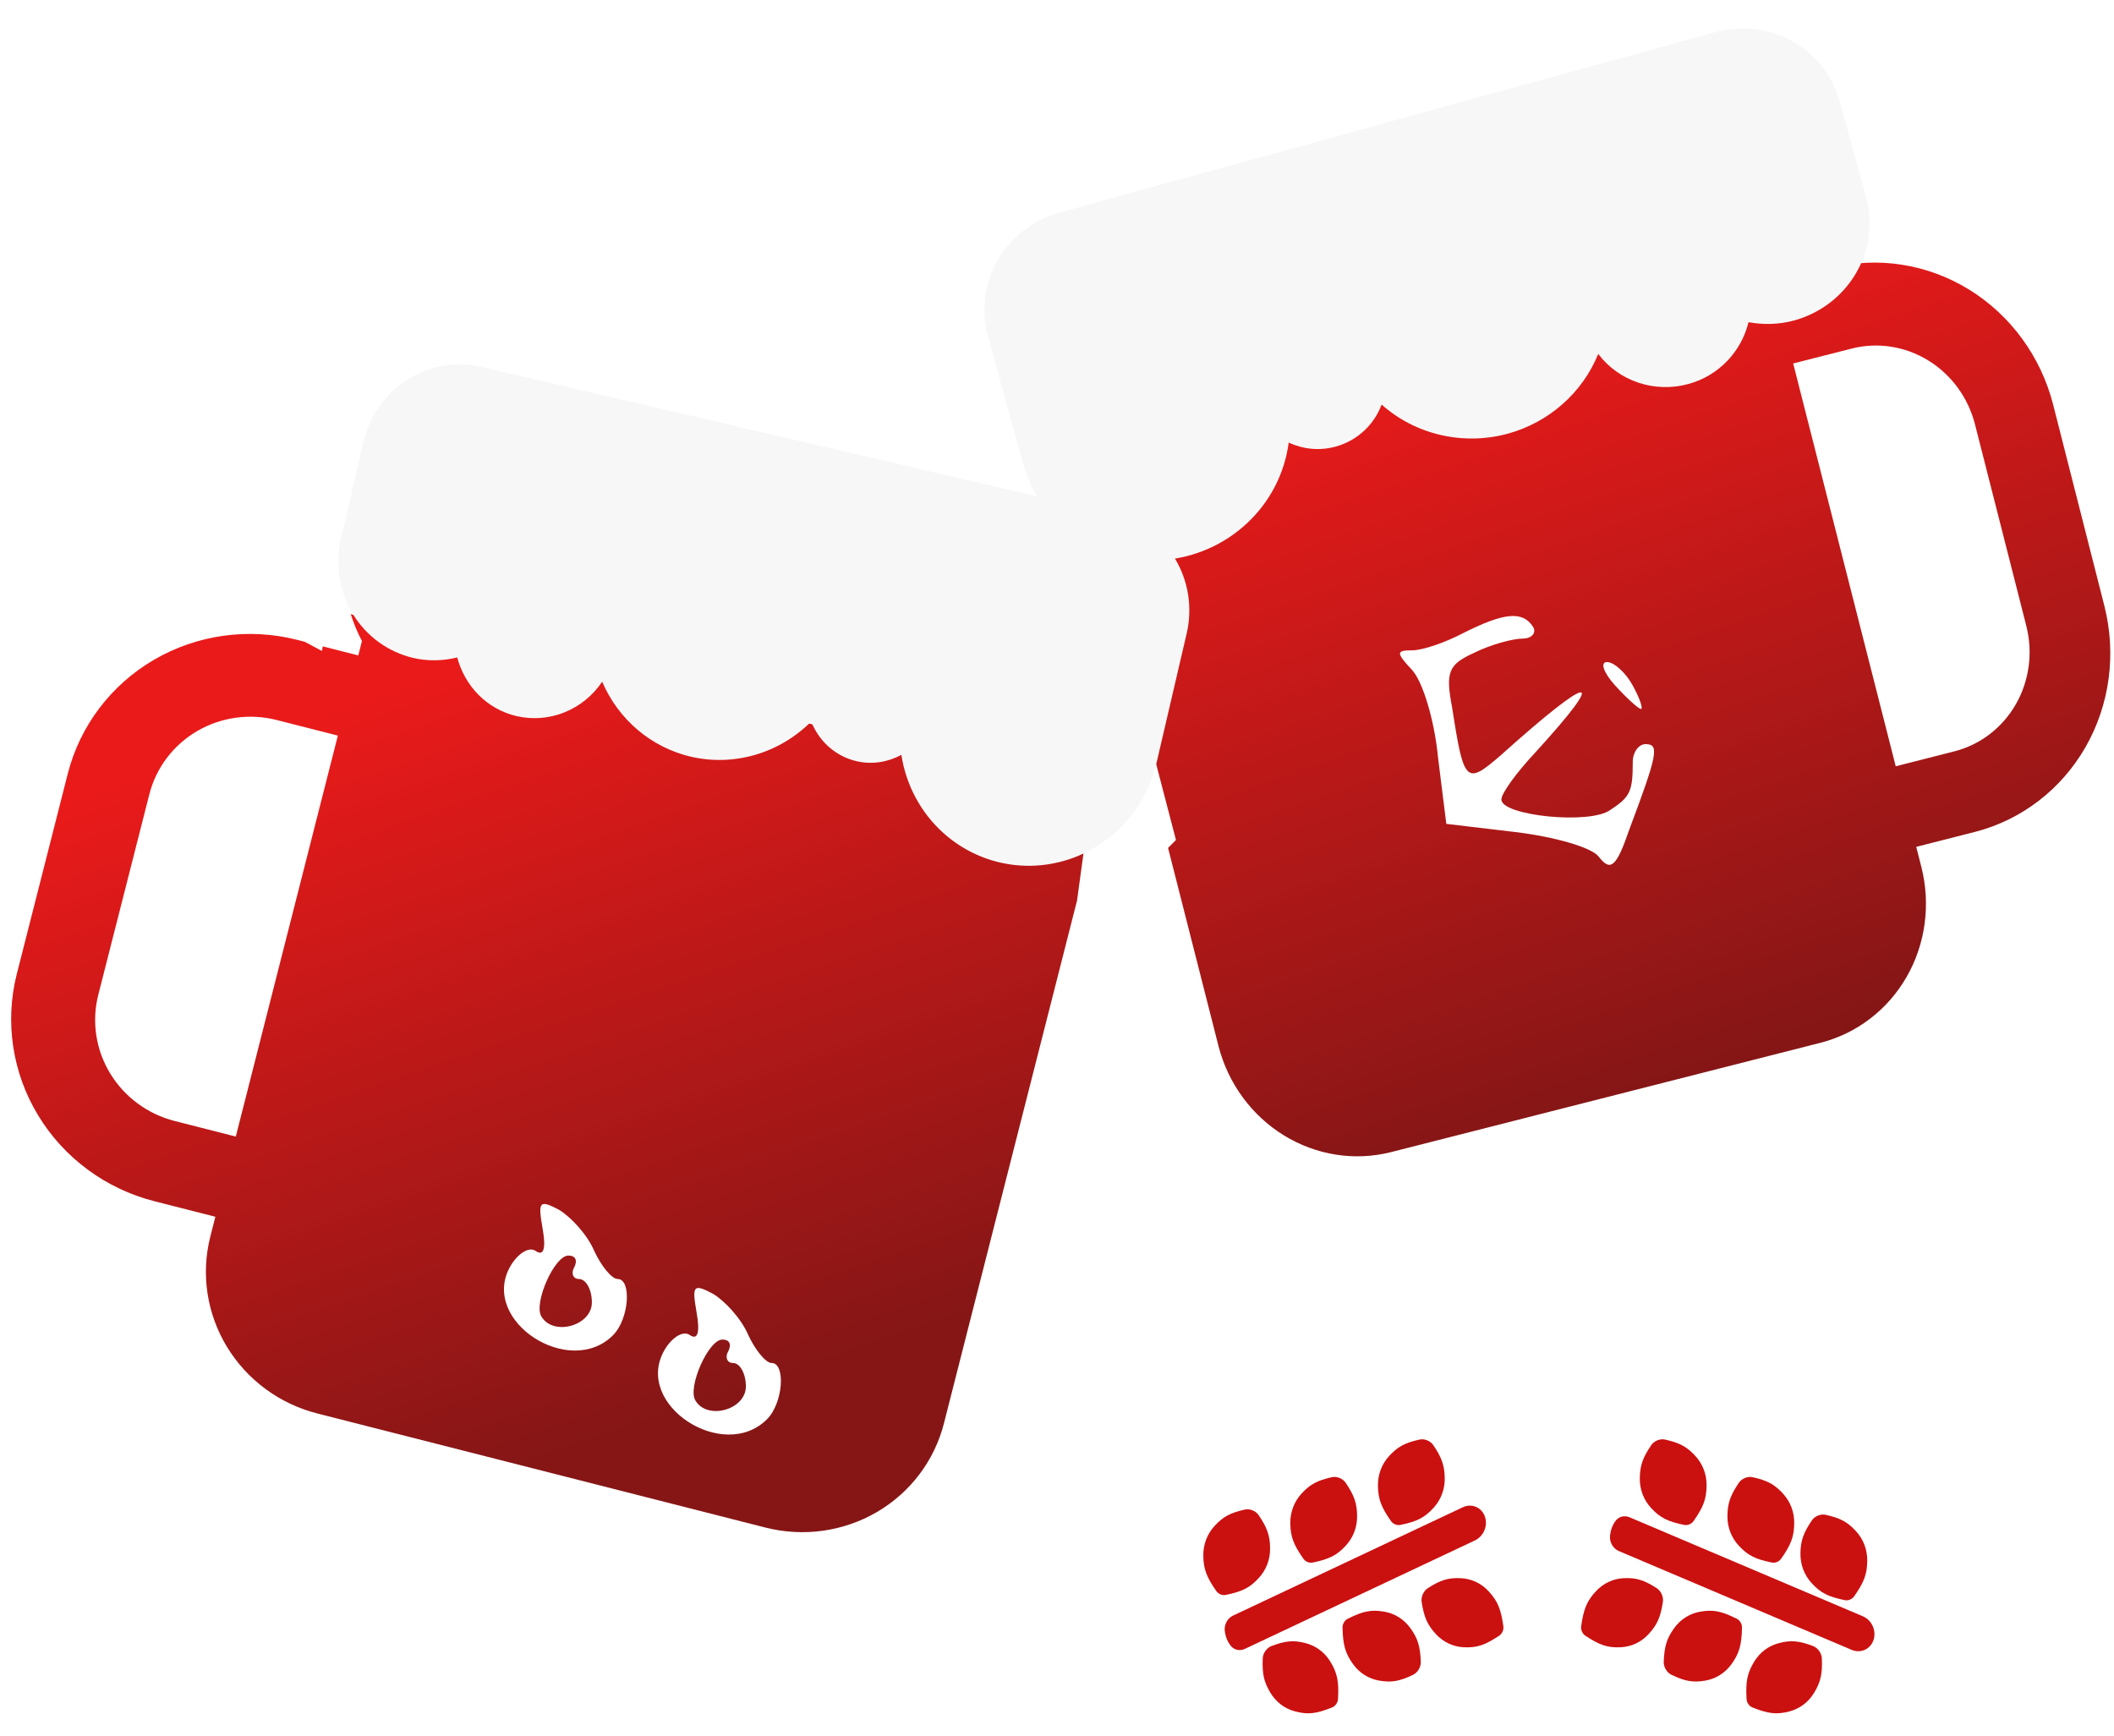
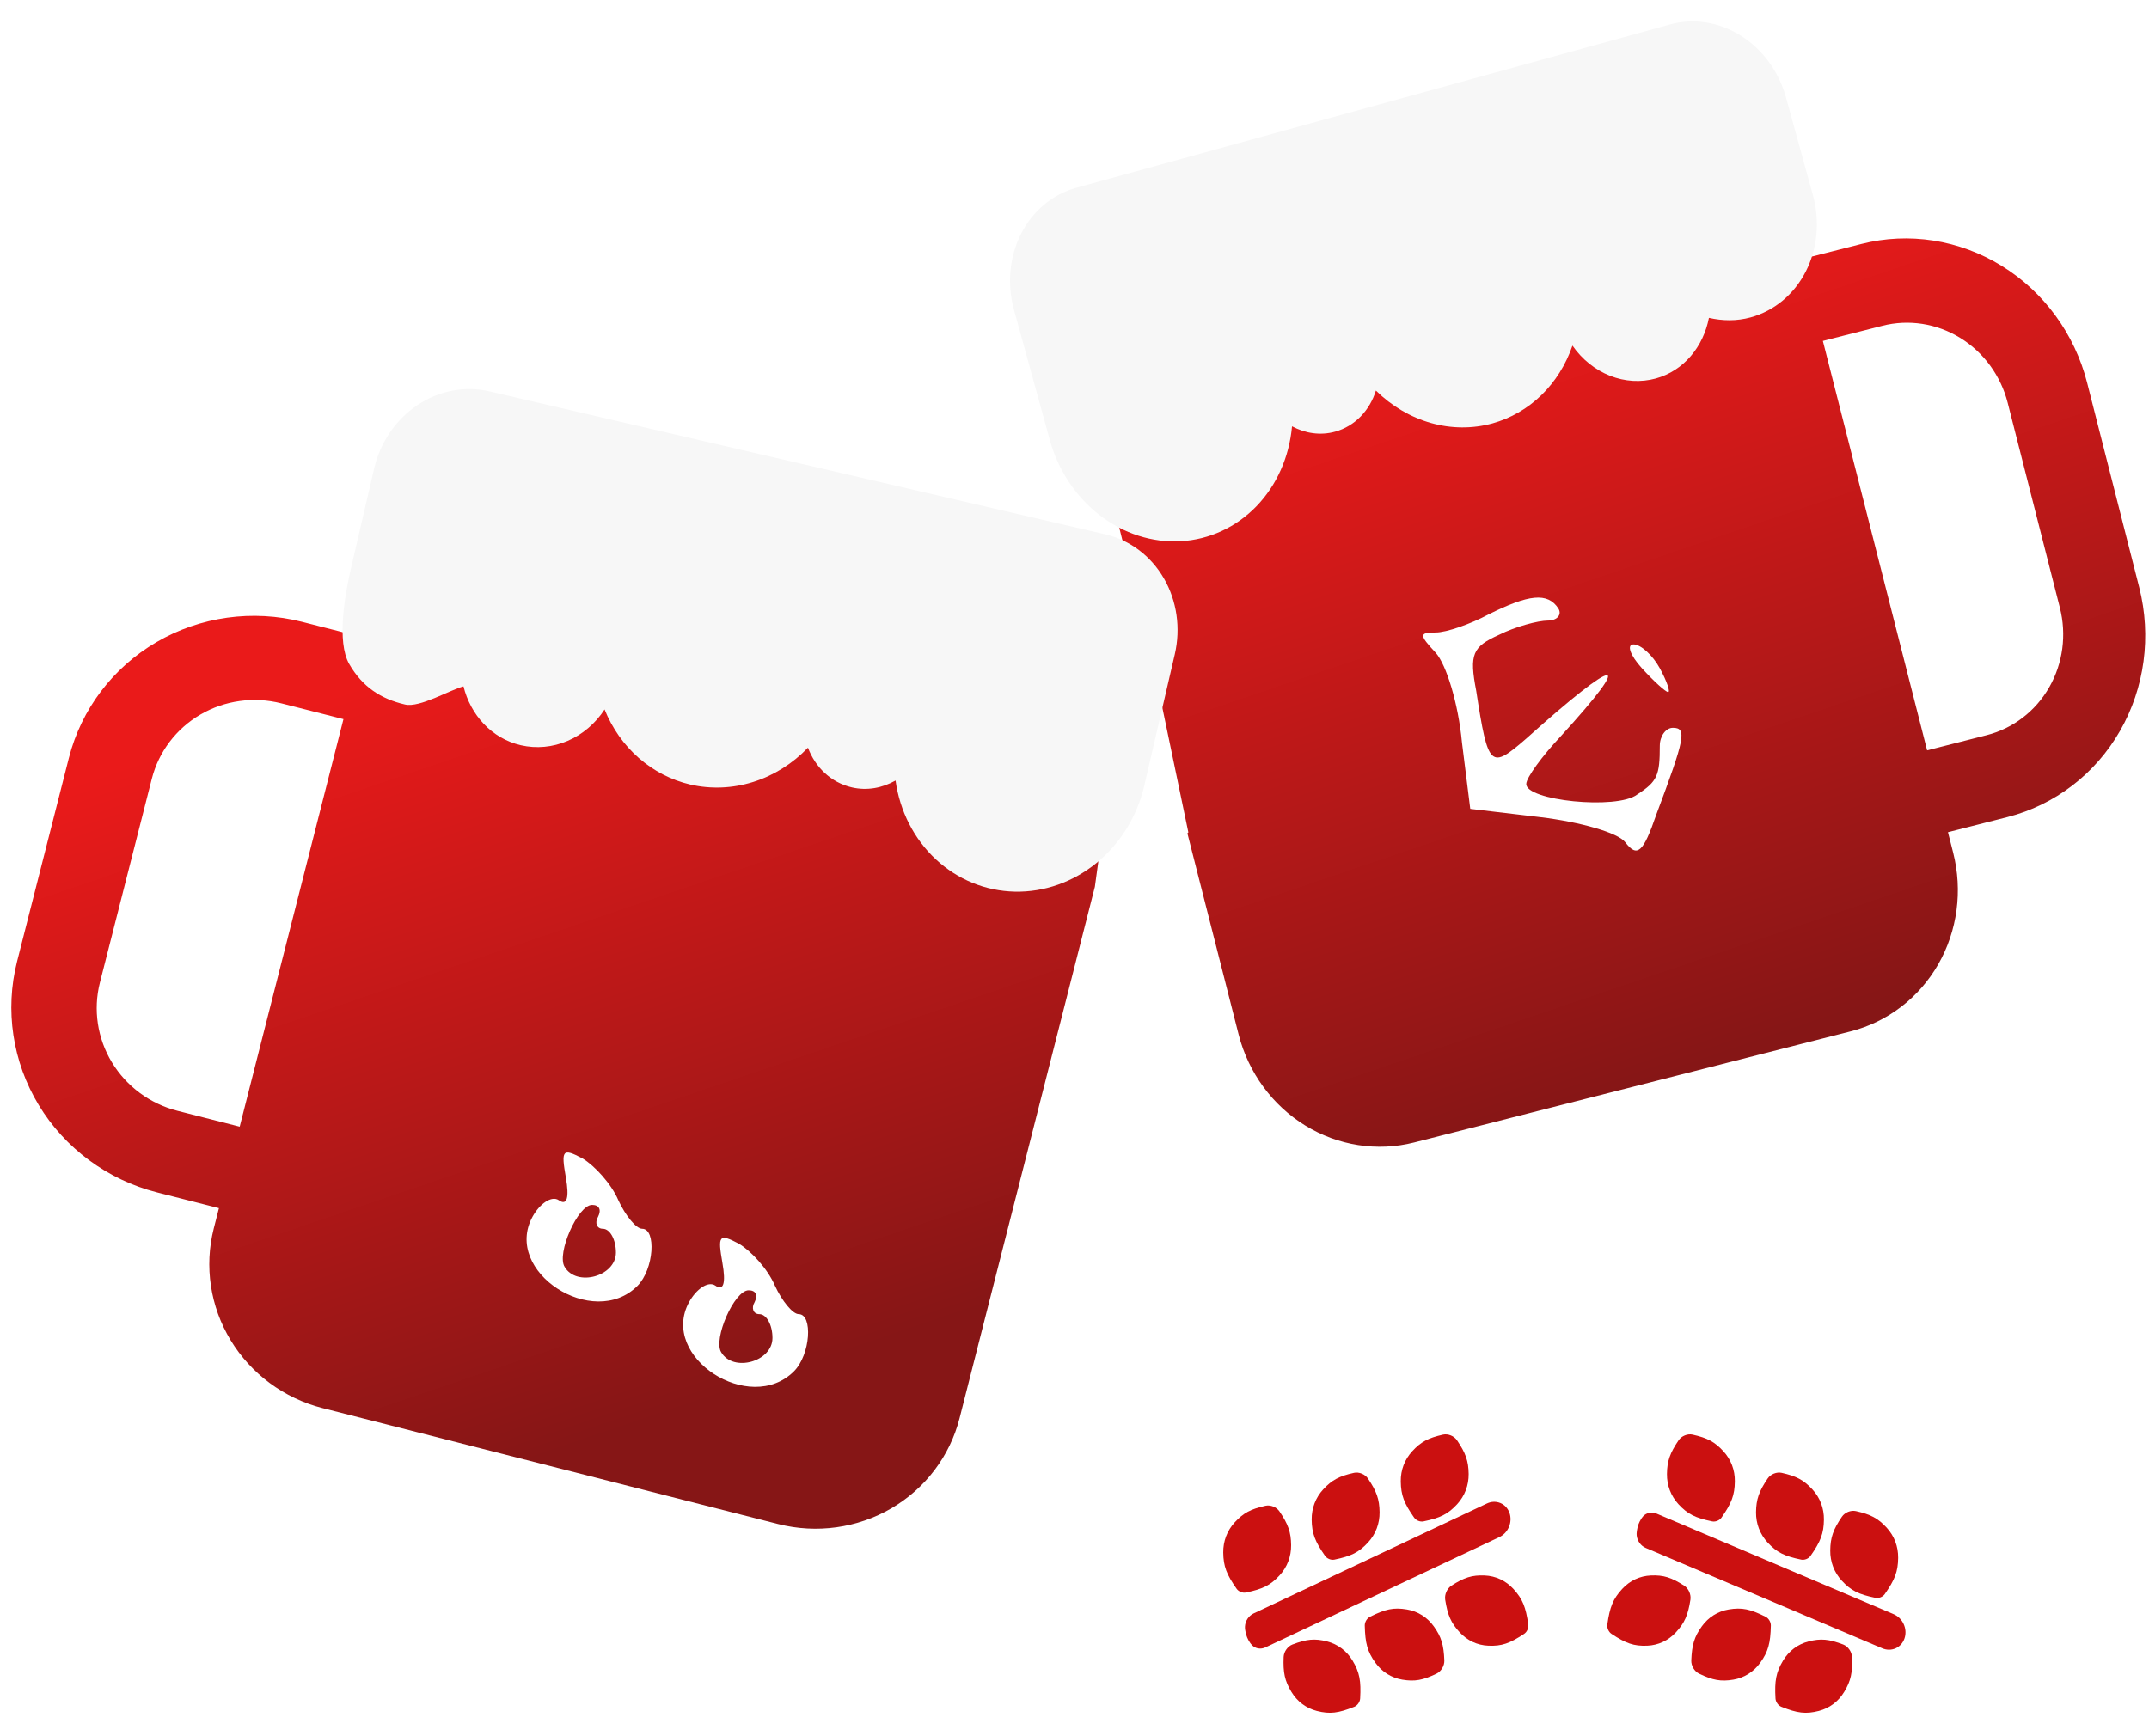
- <svg xmlns="http://www.w3.org/2000/svg" width="151" height="124" viewBox="0 0 151 124" fill="none">
-   <path d="M124.196 110.403C123.662 109.823 123.379 109.08 123.388 108.279C123.399 107.363 123.6 106.806 124.207 105.91C124.412 105.607 124.837 105.435 125.188 105.514C126.223 105.746 126.739 106.014 127.35 106.679C127.885 107.26 128.168 108.003 128.158 108.803C128.147 109.777 127.921 110.346 127.22 111.346C127.079 111.547 126.797 111.661 126.561 111.612C125.388 111.369 124.847 111.11 124.196 110.403Z" fill="#CB1010" />
-   <path d="M129.411 113.09C128.877 112.51 128.594 111.767 128.603 110.966C128.614 110.05 128.815 109.493 129.422 108.597C129.628 108.294 130.052 108.122 130.403 108.201C131.439 108.433 131.954 108.701 132.566 109.366C133.1 109.947 133.383 110.69 133.374 111.49C133.362 112.464 133.136 113.033 132.435 114.033C132.294 114.234 132.013 114.348 131.777 114.299C130.603 114.056 130.062 113.797 129.411 113.09Z" fill="#CB1010" />
-   <path d="M127.797 122.251C128.55 122.057 129.176 121.587 129.585 120.907C130.054 120.128 130.176 119.547 130.131 118.455C130.115 118.086 129.847 117.706 129.51 117.578C128.515 117.2 127.941 117.141 127.078 117.363C126.325 117.557 125.699 118.027 125.289 118.707C124.791 119.535 124.685 120.14 124.755 121.371C124.769 121.619 124.947 121.871 125.171 121.96C126.288 122.405 126.879 122.486 127.797 122.251Z" fill="#CB1010" />
-   <path d="M117.937 107.716C117.403 107.136 117.12 106.392 117.129 105.592C117.14 104.676 117.341 104.119 117.948 103.223C118.153 102.92 118.578 102.748 118.929 102.827C119.965 103.059 120.48 103.327 121.092 103.992C121.626 104.573 121.909 105.316 121.899 106.116C121.888 107.09 121.662 107.659 120.961 108.659C120.82 108.86 120.539 108.974 120.303 108.925C119.129 108.682 118.588 108.423 117.937 107.716Z" fill="#CB1010" />
-   <path d="M121.468 115.116C120.702 115.245 120.04 115.66 119.578 116.303C119.048 117.039 118.881 117.608 118.838 118.7C118.823 119.069 119.06 119.47 119.386 119.627C120.347 120.088 120.914 120.196 121.792 120.048C122.558 119.919 123.22 119.504 123.683 118.861C124.246 118.079 124.4 117.485 124.429 116.251C124.435 116.004 124.278 115.737 124.061 115.629C122.984 115.091 122.401 114.959 121.468 115.116Z" fill="#CB1010" />
-   <path d="M115.746 117.663C116.522 117.631 117.227 117.3 117.761 116.72C118.374 116.055 118.607 115.511 118.777 114.433C118.835 114.068 118.646 113.64 118.341 113.444C117.441 112.867 116.89 112.69 116.002 112.727C115.226 112.76 114.521 113.09 113.986 113.67C113.336 114.377 113.113 114.947 112.939 116.168C112.904 116.413 113.03 116.697 113.232 116.832C114.238 117.5 114.801 117.703 115.746 117.663Z" fill="#CB1010" />
-   <path d="M96.128 110.403C96.662 109.823 96.945 109.08 96.936 108.279C96.925 107.363 96.724 106.806 96.117 105.91C95.912 105.607 95.487 105.435 95.136 105.514C94.1 105.746 93.585 106.014 92.973 106.679C92.439 107.26 92.156 108.003 92.165 108.803C92.177 109.777 92.403 110.346 93.104 111.346C93.245 111.547 93.526 111.661 93.762 111.612C94.936 111.369 95.477 111.11 96.128 110.403Z" fill="#CB1010" />
-   <path d="M89.913 112.716C90.448 112.136 90.73 111.392 90.721 110.592C90.711 109.676 90.51 109.119 89.903 108.223C89.697 107.92 89.273 107.748 88.922 107.827C87.886 108.059 87.371 108.327 86.759 108.992C86.225 109.573 85.942 110.316 85.951 111.116C85.962 112.09 86.189 112.659 86.889 113.659C87.03 113.86 87.312 113.974 87.548 113.925C88.722 113.682 89.263 113.423 89.913 112.716Z" fill="#CB1010" />
-   <path d="M92.529 122.251C91.775 122.057 91.149 121.587 90.74 120.907C90.271 120.129 90.15 119.547 90.195 118.456C90.21 118.086 90.478 117.707 90.815 117.578C91.81 117.201 92.384 117.142 93.247 117.364C94 117.557 94.626 118.028 95.036 118.707C95.534 119.535 95.64 120.14 95.571 121.372C95.557 121.619 95.378 121.871 95.154 121.961C94.037 122.406 93.446 122.487 92.529 122.251Z" fill="#CB1010" />
-   <path d="M102.387 107.716C102.921 107.136 103.204 106.392 103.195 105.592C103.184 104.676 102.983 104.119 102.376 103.223C102.171 102.92 101.746 102.748 101.395 102.827C100.36 103.059 99.844 103.327 99.233 103.992C98.698 104.573 98.415 105.316 98.425 106.116C98.436 107.09 98.662 107.659 99.363 108.659C99.504 108.86 99.786 108.974 100.022 108.925C101.195 108.682 101.736 108.423 102.387 107.716Z" fill="#CB1010" />
-   <path d="M98.856 115.116C99.622 115.245 100.284 115.66 100.746 116.303C101.276 117.039 101.444 117.608 101.486 118.7C101.501 119.069 101.264 119.47 100.938 119.627C99.978 120.088 99.41 120.196 98.532 120.048C97.766 119.919 97.104 119.504 96.642 118.861C96.079 118.079 95.925 117.485 95.895 116.251C95.889 116.004 96.046 115.737 96.263 115.629C97.34 115.091 97.923 114.959 98.856 115.116Z" fill="#CB1010" />
-   <path d="M104.578 117.664C103.802 117.631 103.097 117.301 102.562 116.72C101.95 116.056 101.717 115.512 101.547 114.433C101.489 114.068 101.678 113.64 101.983 113.445C102.882 112.867 103.433 112.69 104.322 112.727C105.098 112.76 105.803 113.09 106.337 113.671C106.988 114.377 107.21 114.948 107.384 116.168C107.419 116.414 107.294 116.698 107.092 116.832C106.086 117.5 105.522 117.703 104.578 117.664Z" fill="#CB1010" />
-   <path d="M115.64 110.794C115.285 110.643 115.035 110.292 115.001 109.896C114.994 109.815 114.997 109.734 115.009 109.655L115.027 109.528C115.068 109.251 115.165 108.99 115.311 108.762L115.36 108.687C115.389 108.642 115.421 108.6 115.458 108.562C115.697 108.309 116.064 108.236 116.395 108.377L133.057 115.448C133.699 115.72 134.043 116.479 133.823 117.142C133.604 117.805 132.905 118.121 132.262 117.848L115.64 110.794Z" fill="#CB1010" />
-   <path d="M88.084 115.396C87.737 115.559 87.499 115.92 87.478 116.316C87.474 116.398 87.479 116.48 87.493 116.559L87.516 116.684C87.565 116.959 87.67 117.216 87.824 117.438L87.874 117.511C87.905 117.555 87.939 117.595 87.977 117.632C88.224 117.875 88.591 117.933 88.916 117.78L105.352 110.031C105.982 109.734 106.298 108.963 106.058 108.31C105.818 107.656 105.112 107.367 104.482 107.664L88.084 115.396Z" fill="#CB1010" />
-   <path fill-rule="evenodd" clip-rule="evenodd" d="M21.225 45.703L21.761 45.84L22.998 46.5L23.053 46.169L25.591 46.815L25.853 45.788C25.529 45.17 25.262 44.528 25.054 43.871L67.242 53.934C67.882 57.111 70.563 58.264 72.171 58.673C73.715 59.066 75.349 58.839 76.715 58.043C77.157 57.785 77.559 57.475 77.914 57.121L76.929 64.341L76.927 64.342L67.421 101.683C66.741 104.34 65.018 106.615 62.63 108.008C60.241 109.401 57.382 109.799 54.68 109.114L22.657 100.961C19.956 100.271 17.635 98.555 16.203 96.189C14.771 93.823 14.346 91.002 15.019 88.343L15.384 86.911L11.017 85.8C7.545 84.912 4.561 82.705 2.72 79.663C0.879 76.622 0.332 72.995 1.198 69.577L4.843 55.256C5.717 51.84 7.933 48.916 11.004 47.125C14.075 45.334 17.75 44.823 21.225 45.703ZM77.998 36.5L79.663 30.239C80.002 30.388 80.334 30.555 80.657 30.739C81.367 31.144 82.023 31.626 82.615 32.174L126.486 19.685L126.619 20.207L130.803 19.142C134.132 18.299 137.67 18.852 140.641 20.68C143.612 22.509 145.773 25.463 146.651 28.895L150.313 43.281C151.184 46.715 150.698 50.343 148.963 53.37C147.228 56.396 144.385 58.574 141.058 59.425L136.874 60.49L137.24 61.928C137.917 64.599 137.539 67.421 136.19 69.775C134.84 72.129 132.629 73.823 130.041 74.484L99.359 82.295C96.77 82.951 94.019 82.521 91.708 81.099C89.397 79.677 87.716 77.379 87.033 74.71L83.433 60.566L83.998 60L80.998 48.5L77.998 36.5ZM7.863 76.664C6.84 74.974 6.537 72.958 7.02 71.059L10.666 56.739C11.149 54.84 12.38 53.214 14.086 52.218C15.793 51.223 17.836 50.94 19.767 51.431L24.133 52.543L16.842 81.183L12.475 80.072C10.545 79.58 8.886 78.355 7.863 76.664ZM144.735 44.702C145.221 46.609 144.952 48.626 143.987 50.308C143.023 51.99 141.442 53.199 139.593 53.67L135.409 54.735L128.084 25.962L132.268 24.897C134.117 24.426 136.084 24.732 137.735 25.748C139.386 26.764 140.587 28.407 141.072 30.315L144.735 44.702ZM49.758 93.757C50.009 95.18 49.842 95.767 49.255 95.348C48.753 95.013 47.915 95.599 47.413 96.521C45.319 100.373 51.684 104.477 54.783 101.378C55.956 100.206 56.123 97.358 55.118 97.358C54.7 97.358 53.946 96.437 53.443 95.348C52.941 94.175 51.768 92.919 50.931 92.416C49.507 91.663 49.423 91.83 49.758 93.757ZM52.019 96.521C51.768 96.939 51.936 97.358 52.354 97.358C52.857 97.358 53.276 98.112 53.276 99.033C53.276 100.708 50.512 101.462 49.674 100.038C49.088 99.117 50.596 95.683 51.6 95.683C52.103 95.683 52.271 96.018 52.019 96.521ZM38.255 89.348C38.842 89.767 39.009 89.18 38.758 87.757C38.423 85.83 38.507 85.663 39.931 86.416C40.768 86.919 41.941 88.175 42.443 89.348C42.946 90.437 43.7 91.358 44.118 91.358C45.123 91.358 44.956 94.206 43.783 95.379C40.684 98.478 34.319 94.373 36.413 90.521C36.915 89.599 37.753 89.013 38.255 89.348ZM41.354 91.358C40.936 91.358 40.768 90.939 41.019 90.521C41.271 90.018 41.103 89.683 40.6 89.683C39.596 89.683 38.088 93.117 38.674 94.038C39.512 95.462 42.276 94.708 42.276 93.033C42.276 92.112 41.857 91.358 41.354 91.358ZM104.565 45.196C103.308 45.865 101.633 46.452 100.879 46.452C99.707 46.452 99.707 46.619 100.879 47.876C101.633 48.713 102.471 51.477 102.722 54.157L103.308 58.848L108.25 59.434C111.014 59.769 113.694 60.523 114.197 61.193C115.034 62.282 115.453 61.947 116.374 59.267C118.385 53.906 118.552 53.152 117.547 53.152C117.044 53.152 116.626 53.739 116.626 54.409C116.626 56.503 116.458 56.921 115.034 57.843C113.61 58.931 107.161 58.261 107.245 57.089C107.245 56.67 108.334 55.163 109.674 53.739C114.951 47.959 113.778 48.043 107.245 53.906C104.732 56.084 104.565 56 103.727 50.556C103.225 47.959 103.476 47.457 105.319 46.619C106.491 46.033 108.083 45.614 108.753 45.614C109.423 45.614 109.758 45.196 109.506 44.777C108.753 43.604 107.412 43.772 104.565 45.196ZM117.212 50.64C117.044 50.64 116.207 49.886 115.369 48.965C114.531 48.043 114.28 47.29 114.783 47.29C115.285 47.29 116.123 48.043 116.625 48.965C117.128 49.886 117.379 50.64 117.212 50.64Z" fill="url(#paint0_linear_315_70)" />
-   <path d="M122.498 2.301L75.692 15.178C73.83 15.69 72.243 16.905 71.28 18.554C70.318 20.203 70.058 22.152 70.559 23.972L73.076 33.122C73.663 35.239 74.984 37.081 76.812 38.336C78.641 39.591 80.864 40.179 83.102 40.001C85.341 39.824 87.456 38.891 89.088 37.361C90.719 35.832 91.766 33.801 92.049 31.615C93.058 32.081 94.232 32.222 95.398 31.902C96.982 31.466 98.164 30.309 98.687 28.898C99.885 29.964 101.342 30.713 102.923 31.075C104.504 31.437 106.156 31.401 107.728 30.97C109.171 30.57 110.502 29.848 111.618 28.86C112.734 27.873 113.604 26.648 114.159 25.281C114.879 26.236 115.88 26.952 117.029 27.335C118.178 27.718 119.423 27.751 120.6 27.429C122.821 26.818 124.394 25.069 124.894 23.014C125.948 23.204 127.055 23.192 128.162 22.888C130.024 22.375 131.611 21.161 132.573 19.512C133.536 17.863 133.795 15.914 133.295 14.094L131.407 7.231C130.906 5.411 129.686 3.869 128.015 2.945C126.344 2.02 124.36 1.788 122.498 2.301Z" fill="#F7F7F7" />
-   <path d="M34.367 26.202L79.593 36.735C81.392 37.154 82.948 38.286 83.917 39.883C84.887 41.479 85.191 43.409 84.763 45.247L82.61 54.489C82.107 56.628 80.894 58.529 79.177 59.87C77.461 61.21 75.347 61.906 73.196 61.838C71.046 61.771 68.992 60.945 67.384 59.501C65.777 58.057 64.717 56.085 64.383 53.92C63.429 54.434 62.308 54.633 61.182 54.371C59.651 54.014 58.485 52.919 57.944 51.539C56.825 52.66 55.45 53.478 53.946 53.916C52.441 54.355 50.856 54.4 49.337 54.048C47.944 53.72 46.647 53.066 45.549 52.137C44.452 51.208 43.583 50.029 43.012 48.694C42.349 49.682 41.41 50.444 40.32 50.883C39.229 51.321 38.037 51.415 36.9 51.151C34.754 50.651 33.197 48.986 32.659 46.963C31.654 47.204 30.593 47.246 29.523 46.997C27.724 46.578 26.169 45.446 25.199 43.85C24.23 42.254 23.926 40.324 24.354 38.485L25.968 31.554C26.396 29.715 27.522 28.119 29.097 27.115C30.672 26.111 32.568 25.783 34.367 26.202Z" fill="#F7F7F7" />
+ <svg xmlns="http://www.w3.org/2000/svg" width="151" height="122" viewBox="0 0 151 122" fill="none">
+   <path d="M124.196 108.403C123.662 107.822 123.379 107.079 123.388 106.279C123.399 105.363 123.6 104.805 124.207 103.91C124.412 103.606 124.837 103.435 125.188 103.513C126.223 103.745 126.739 104.014 127.35 104.679C127.885 105.259 128.168 106.002 128.158 106.802C128.147 107.777 127.921 108.345 127.22 109.346C127.079 109.547 126.797 109.661 126.561 109.612C125.388 109.368 124.847 109.11 124.196 108.403Z" fill="#CB1010" />
+   <path d="M129.411 111.09C128.877 110.509 128.594 109.766 128.603 108.966C128.614 108.05 128.815 107.492 129.422 106.597C129.628 106.293 130.052 106.122 130.403 106.2C131.439 106.432 131.954 106.701 132.566 107.366C133.1 107.946 133.383 108.689 133.374 109.489C133.362 110.464 133.136 111.032 132.435 112.033C132.294 112.234 132.013 112.348 131.777 112.299C130.603 112.055 130.062 111.797 129.411 111.09Z" fill="#CB1010" />
+   <path d="M127.797 120.25C128.55 120.056 129.176 119.586 129.585 118.906C130.054 118.128 130.176 117.546 130.131 116.455C130.115 116.085 129.847 115.706 129.51 115.578C128.515 115.2 127.941 115.141 127.078 115.363C126.325 115.556 125.699 116.027 125.289 116.706C124.791 117.534 124.685 118.139 124.755 119.371C124.769 119.618 124.947 119.87 125.171 119.96C126.288 120.405 126.879 120.486 127.797 120.25Z" fill="#CB1010" />
+   <path d="M117.937 105.716C117.403 105.135 117.12 104.392 117.129 103.592C117.14 102.676 117.341 102.118 117.948 101.223C118.153 100.919 118.578 100.748 118.929 100.826C119.965 101.058 120.48 101.327 121.092 101.992C121.626 102.572 121.909 103.315 121.899 104.115C121.888 105.09 121.662 105.658 120.961 106.659C120.82 106.86 120.539 106.974 120.303 106.925C119.129 106.681 118.588 106.423 117.937 105.716Z" fill="#CB1010" />
+   <path d="M121.468 113.116C120.702 113.244 120.04 113.66 119.578 114.302C119.048 115.038 118.881 115.608 118.838 116.699C118.823 117.069 119.06 117.47 119.386 117.626C120.347 118.088 120.914 118.195 121.792 118.048C122.558 117.919 123.22 117.503 123.683 116.861C124.246 116.078 124.4 115.484 124.429 114.251C124.435 114.003 124.278 113.737 124.061 113.629C122.984 113.09 122.401 112.959 121.468 113.116Z" fill="#CB1010" />
+   <path d="M115.746 115.663C116.522 115.63 117.227 115.3 117.761 114.72C118.374 114.055 118.607 113.511 118.777 112.432C118.835 112.067 118.646 111.639 118.341 111.444C117.441 110.866 116.89 110.689 116.002 110.726C115.226 110.759 114.521 111.089 113.986 111.67C113.336 112.376 113.113 112.947 112.939 114.167C112.904 114.413 113.03 114.697 113.232 114.831C114.238 115.499 114.801 115.702 115.746 115.663Z" fill="#CB1010" />
+   <path d="M96.128 108.403C96.662 107.822 96.945 107.079 96.936 106.279C96.925 105.363 96.724 104.805 96.117 103.91C95.912 103.606 95.487 103.435 95.136 103.513C94.1 103.745 93.585 104.014 92.973 104.679C92.439 105.259 92.156 106.002 92.165 106.802C92.177 107.777 92.403 108.345 93.104 109.346C93.245 109.547 93.526 109.661 93.762 109.612C94.936 109.368 95.477 109.11 96.128 108.403Z" fill="#CB1010" />
+   <path d="M89.913 110.716C90.448 110.135 90.73 109.392 90.721 108.592C90.711 107.676 90.51 107.118 89.903 106.223C89.697 105.919 89.273 105.748 88.922 105.826C87.886 106.058 87.371 106.327 86.759 106.992C86.225 107.572 85.942 108.315 85.951 109.115C85.962 110.09 86.189 110.658 86.889 111.659C87.03 111.86 87.312 111.974 87.548 111.925C88.722 111.681 89.263 111.423 89.913 110.716Z" fill="#CB1010" />
+   <path d="M92.529 120.251C91.775 120.057 91.149 119.587 90.74 118.907C90.271 118.128 90.15 117.547 90.195 116.455C90.21 116.086 90.478 115.706 90.815 115.578C91.81 115.2 92.384 115.141 93.247 115.363C94 115.557 94.626 116.027 95.036 116.707C95.534 117.535 95.64 118.14 95.571 119.371C95.557 119.619 95.378 119.871 95.154 119.96C94.037 120.405 93.446 120.486 92.529 120.251Z" fill="#CB1010" />
+   <path d="M102.387 105.716C102.921 105.135 103.204 104.392 103.195 103.592C103.184 102.676 102.983 102.118 102.376 101.223C102.171 100.919 101.746 100.748 101.395 100.826C100.36 101.058 99.844 101.327 99.233 101.992C98.698 102.572 98.415 103.315 98.425 104.115C98.436 105.09 98.662 105.658 99.363 106.659C99.504 106.86 99.786 106.974 100.022 106.925C101.195 106.681 101.736 106.423 102.387 105.716Z" fill="#CB1010" />
+   <path d="M98.856 113.116C99.622 113.244 100.284 113.66 100.746 114.302C101.276 115.038 101.444 115.608 101.486 116.699C101.501 117.069 101.264 117.47 100.938 117.626C99.978 118.088 99.41 118.195 98.532 118.048C97.766 117.919 97.104 117.503 96.642 116.861C96.079 116.078 95.925 115.484 95.895 114.251C95.889 114.003 96.046 113.737 96.263 113.629C97.34 113.09 97.923 112.959 98.856 113.116Z" fill="#CB1010" />
+   <path d="M104.578 115.663C103.802 115.631 103.097 115.3 102.562 114.72C101.95 114.055 101.717 113.511 101.547 112.433C101.489 112.068 101.678 111.64 101.983 111.444C102.882 110.867 103.433 110.69 104.322 110.727C105.098 110.76 105.803 111.09 106.337 111.67C106.988 112.377 107.21 112.947 107.384 114.168C107.419 114.413 107.294 114.697 107.092 114.832C106.086 115.5 105.522 115.703 104.578 115.663Z" fill="#CB1010" />
+   <path d="M115.64 108.793C115.285 108.643 115.035 108.291 115.001 107.896C114.994 107.815 114.997 107.734 115.009 107.654L115.027 107.528C115.068 107.251 115.165 106.99 115.311 106.762L115.36 106.686C115.389 106.641 115.421 106.6 115.458 106.561C115.697 106.308 116.064 106.236 116.395 106.376L133.057 113.447C133.699 113.72 134.043 114.478 133.823 115.141C133.604 115.804 132.905 116.12 132.262 115.848L115.64 108.793Z" fill="#CB1010" />
+   <path d="M88.084 113.395C87.737 113.559 87.499 113.919 87.478 114.316C87.474 114.397 87.479 114.479 87.493 114.558L87.516 114.683C87.565 114.958 87.67 115.215 87.824 115.437L87.874 115.51C87.905 115.554 87.939 115.595 87.977 115.632C88.224 115.875 88.591 115.933 88.916 115.78L105.352 108.03C105.982 107.733 106.298 106.963 106.058 106.309C105.818 105.656 105.112 105.367 104.482 105.664L88.084 113.395Z" fill="#CB1010" />
+   <path fill-rule="evenodd" clip-rule="evenodd" d="M25.853 43.787C25.529 43.169 25.262 42.528 25.054 41.87L67.242 51.934C67.882 55.111 70.563 56.263 72.171 56.672C73.715 57.065 75.349 56.839 76.715 56.043C77.157 55.785 77.559 55.474 77.914 55.12L76.929 62.341L76.927 62.341L67.421 99.683C66.741 102.34 65.018 104.614 62.63 106.007C60.241 107.4 57.382 107.798 54.68 107.113L22.657 98.961C19.956 98.27 17.635 96.554 16.203 94.188C14.771 91.823 14.346 89.001 15.019 86.343L15.384 84.911L11.017 83.799C7.545 82.911 4.561 80.704 2.72 77.663C0.879 74.622 0.332 70.994 1.198 67.576L4.843 53.256C5.717 49.84 7.933 46.916 11.004 45.125C14.075 43.334 17.75 42.822 21.225 43.703L25.591 44.815L25.853 43.787ZM87.033 72.709L83.433 58.567L83.5 58.5L80.998 46.499L77.998 34.499L79.663 28.239C80.002 28.388 80.334 28.554 80.657 28.739C81.367 29.143 82.023 29.625 82.615 30.174L126.486 17.685L126.619 18.207L130.803 17.142C134.132 16.298 137.67 16.851 140.641 18.68C143.612 20.508 145.773 23.462 146.651 26.894L150.313 41.281C151.184 44.715 150.698 48.343 148.963 51.369C147.228 54.396 144.385 56.573 141.058 57.424L136.874 58.489L137.24 59.928C137.917 62.599 137.539 65.421 136.19 67.775C134.84 70.129 132.629 71.822 130.042 72.484L99.359 80.295C96.77 80.951 94.019 80.521 91.708 79.099C89.397 77.677 87.716 75.379 87.033 72.709ZM7.863 74.664C6.84 72.974 6.537 70.957 7.02 69.058L10.666 54.738C11.149 52.839 12.38 51.213 14.086 50.218C15.793 49.223 17.836 48.94 19.767 49.431L24.133 50.542L16.842 79.183L12.475 78.071C10.545 77.58 8.886 76.354 7.863 74.664ZM144.735 42.701C145.221 44.609 144.952 46.625 143.987 48.307C143.023 49.989 141.442 51.199 139.593 51.669L135.409 52.735L128.084 23.961L132.268 22.896C134.117 22.425 136.084 22.732 137.735 23.748C139.386 24.764 140.587 26.407 141.072 28.314L144.735 42.701ZM50.76 88.757C51.011 90.181 50.843 90.767 50.257 90.349C49.755 90.013 48.917 90.6 48.414 91.521C46.321 95.374 52.686 99.478 55.785 96.379C56.958 95.206 57.125 92.359 56.12 92.359C55.701 92.359 54.947 91.437 54.445 90.349C53.942 89.176 52.77 87.92 51.932 87.417C50.508 86.663 50.425 86.831 50.76 88.757ZM53.021 91.521C52.77 91.94 52.937 92.359 53.356 92.359C53.859 92.359 54.277 93.112 54.277 94.034C54.277 95.709 51.513 96.463 50.676 95.039C50.09 94.118 51.597 90.683 52.602 90.683C53.105 90.683 53.272 91.019 53.021 91.521ZM39.257 84.349C39.843 84.767 40.011 84.181 39.76 82.757C39.425 80.831 39.508 80.663 40.932 81.417C41.77 81.92 42.942 83.176 43.445 84.349C43.947 85.437 44.701 86.359 45.12 86.359C46.125 86.359 45.958 89.206 44.785 90.379C41.686 93.478 35.321 89.374 37.414 85.521C37.917 84.6 38.755 84.013 39.257 84.349ZM42.356 86.359C41.937 86.359 41.77 85.94 42.021 85.521C42.272 85.019 42.105 84.683 41.602 84.683C40.597 84.683 39.09 88.118 39.676 89.039C40.513 90.463 43.277 89.709 43.277 88.034C43.277 87.112 42.859 86.359 42.356 86.359ZM104.565 43.195C103.308 43.865 101.633 44.451 100.879 44.451C99.707 44.451 99.707 44.619 100.879 45.875C101.633 46.713 102.471 49.477 102.722 52.157L103.308 56.847L108.25 57.434C111.014 57.769 113.694 58.522 114.197 59.193C115.034 60.281 115.453 59.946 116.374 57.266C118.385 51.906 118.552 51.152 117.547 51.152C117.044 51.152 116.626 51.738 116.626 52.408C116.626 54.502 116.458 54.921 115.034 55.842C113.61 56.931 107.161 56.261 107.245 55.088C107.245 54.67 108.334 53.162 109.674 51.738C114.951 45.959 113.778 46.043 107.245 51.906C104.732 54.083 104.565 54 103.727 48.555C103.225 45.959 103.476 45.456 105.319 44.619C106.491 44.032 108.083 43.614 108.753 43.614C109.423 43.614 109.758 43.195 109.506 42.776C108.753 41.604 107.412 41.771 104.565 43.195ZM117.212 48.639C117.044 48.639 116.207 47.886 115.369 46.964C114.531 46.043 114.28 45.289 114.783 45.289C115.285 45.289 116.123 46.043 116.625 46.964C117.128 47.886 117.379 48.639 117.212 48.639Z" fill="url(#paint0_linear_315_70)" />
+   <path d="M117.349 1.717L75.621 13.197C73.961 13.654 72.567 14.815 71.748 16.425C70.928 18.035 70.749 19.962 71.249 21.782L73.767 30.931C74.353 33.048 75.592 34.914 77.271 36.209C78.95 37.505 80.965 38.151 82.973 38.037C84.981 37.922 86.857 37.055 88.281 35.583C89.706 34.11 90.59 32.124 90.784 29.962C91.704 30.452 92.764 30.626 93.803 30.34C95.216 29.951 96.247 28.836 96.678 27.45C97.785 28.541 99.116 29.325 100.547 29.728C101.978 30.131 103.463 30.142 104.865 29.757C106.15 29.4 107.328 28.721 108.304 27.772C109.28 26.823 110.028 25.631 110.489 24.29C111.163 25.258 112.083 25.996 113.127 26.408C114.171 26.821 115.291 26.887 116.34 26.6C118.32 26.055 119.686 24.363 120.078 22.338C121.032 22.556 122.027 22.575 123.013 22.304C124.673 21.847 126.067 20.686 126.886 19.076C127.706 17.466 127.885 15.539 127.385 13.719L125.497 6.857C124.996 5.037 123.856 3.473 122.328 2.509C120.8 1.545 119.009 1.26 117.349 1.717Z" fill="#F7F7F7" />
+   <path d="M34.389 27.507L77.663 37.553C79.385 37.953 80.867 39.067 81.782 40.65C82.698 42.233 82.972 44.155 82.545 45.993L80.399 55.237C79.898 57.376 78.718 59.286 77.06 60.641C75.402 61.995 73.369 62.712 71.307 62.666C69.245 62.621 67.283 61.818 65.755 60.394C64.227 58.97 63.227 57.013 62.926 54.856C62.007 55.378 60.93 55.589 59.852 55.338C58.388 54.998 57.279 53.918 56.772 52.546C55.69 53.676 54.364 54.506 52.918 54.959C51.471 55.412 49.95 55.474 48.497 55.138C47.164 54.825 45.926 54.185 44.882 53.27C43.837 52.354 43.015 51.187 42.48 49.861C41.835 50.853 40.928 51.623 39.878 52.072C38.828 52.52 37.685 52.626 36.597 52.375C34.543 51.898 33.065 50.252 32.567 48.239C31.602 48.49 29.488 49.753 28.464 49.515C26.743 49.115 25.459 48.263 24.544 46.68C23.628 45.097 24.251 41.705 24.678 39.866L26.288 32.933C26.715 31.094 27.808 29.489 29.327 28.472C30.846 27.454 32.667 27.107 34.389 27.507Z" fill="#F7F7F7" />
  <defs>
-     <linearGradient id="paint0_linear_315_70" x1="51.372" y1="36.749" x2="70.606" y2="93.342" gradientUnits="userSpaceOnUse">
+     <linearGradient id="paint0_linear_315_70" x1="51.372" y1="34.749" x2="70.606" y2="91.341" gradientUnits="userSpaceOnUse">
      <stop offset="0.073" stop-color="#EA1A1A" />
      <stop offset="1" stop-color="#861616" />
    </linearGradient>
  </defs>
</svg>
